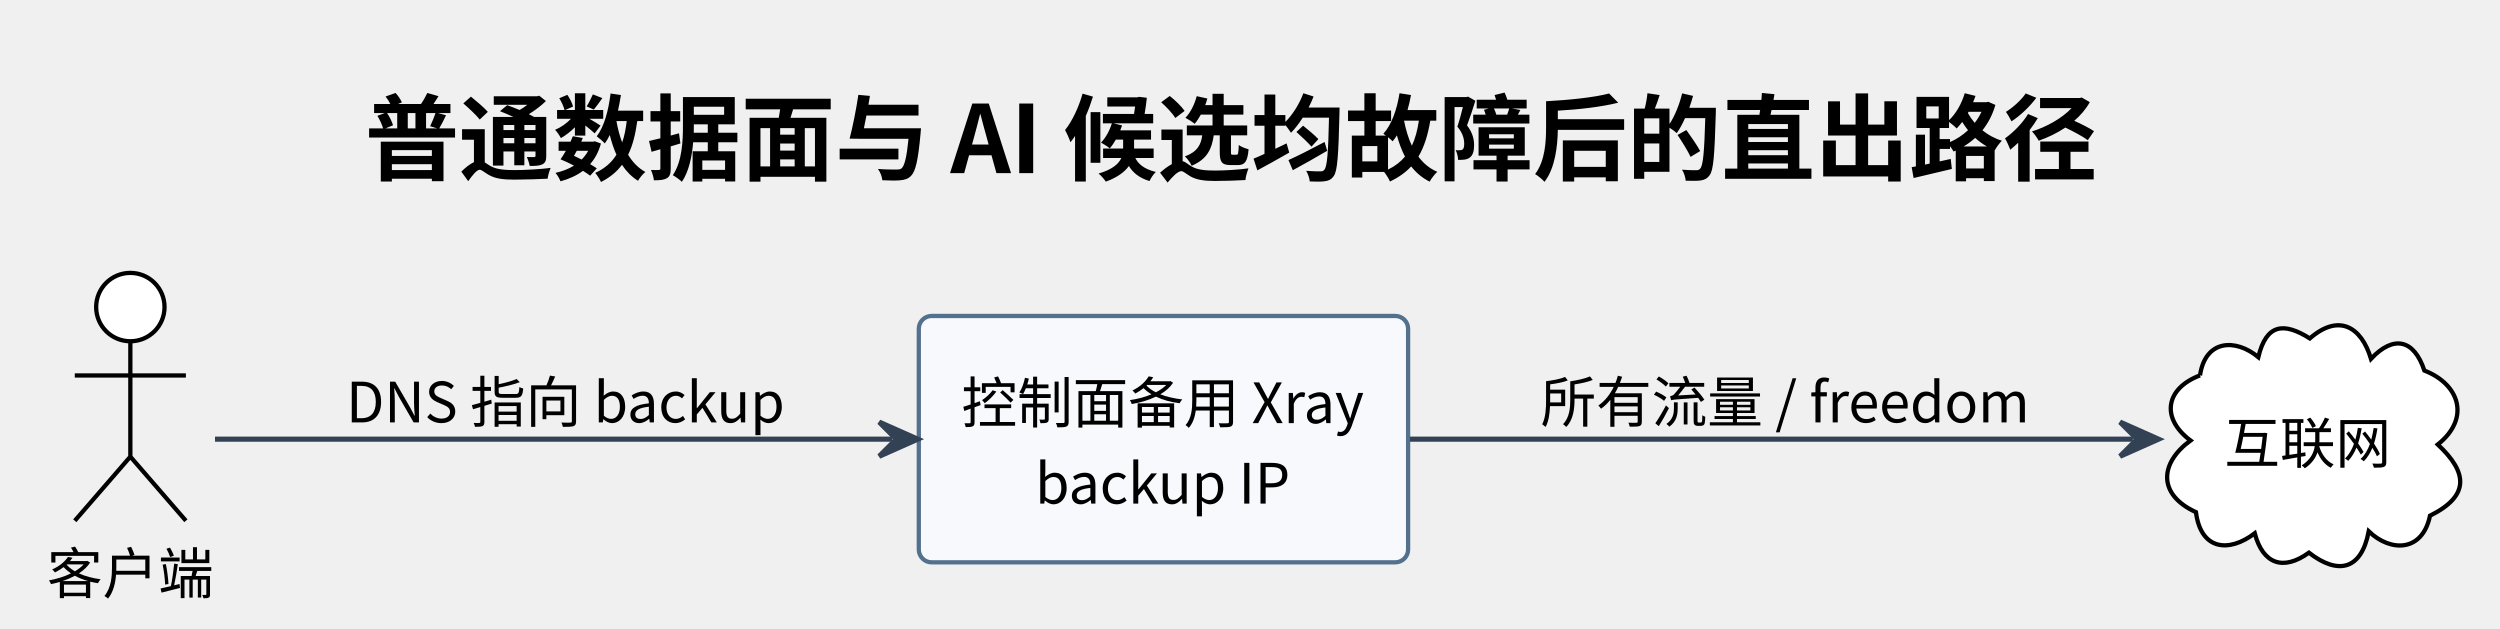
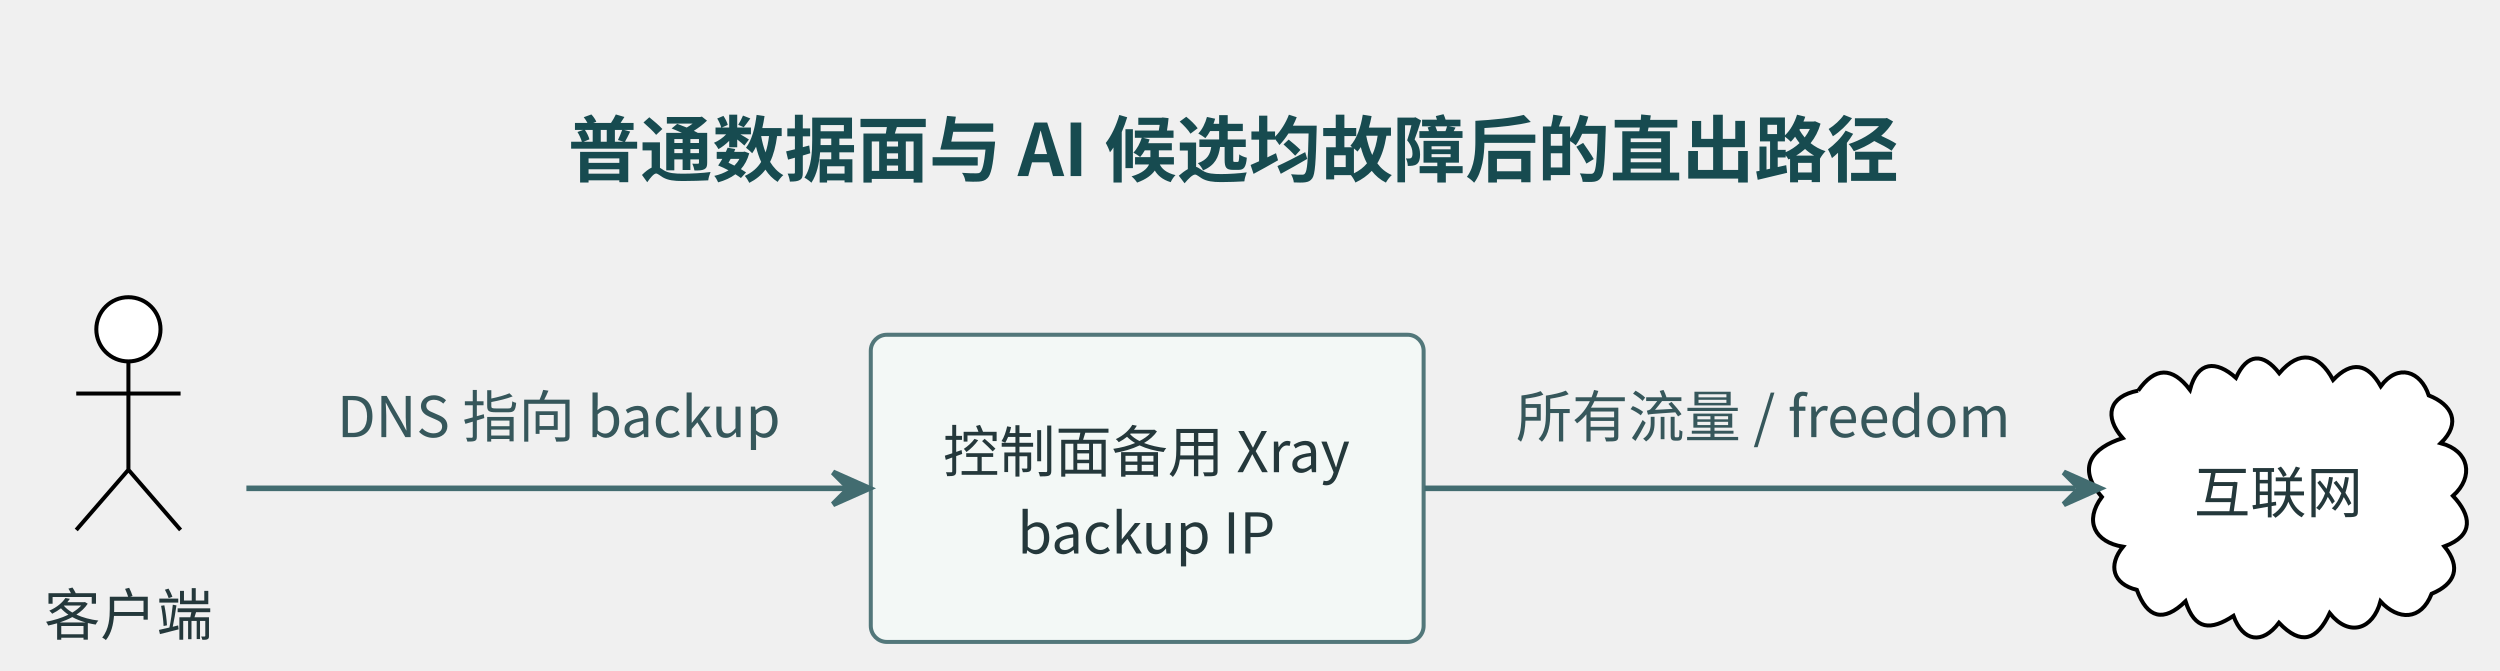
- <svg xmlns="http://www.w3.org/2000/svg" contentStyleType="text/css" data-diagram-type="DESCRIPTION" height="147px" preserveAspectRatio="none" style="width:585px;height:147px;background:#FFFFFF;" version="1.1" viewBox="0 0 585 147" width="585px" zoomAndPan="magnify">
+ <svg xmlns="http://www.w3.org/2000/svg" contentStyleType="text/css" data-diagram-type="DESCRIPTION" height="167px" preserveAspectRatio="none" style="width:623px;height:167px;background:#FFFFFF;" version="1.1" viewBox="0 0 623 167" width="623px" zoomAndPan="magnify">
  <defs />
  <g>
    <g class="title" data-source-line="2">
-       <text fill="#000000" font-family="Noto Sans CJK SC" font-size="22" font-weight="bold" lengthAdjust="spacing" textLength="405.351" x="85.401" y="40.52">普通数据面与 AI 候选均故障后的直出路径</text>
+       <text fill="#174B50" font-family="Noto Sans CJK SC" font-size="18" font-weight="bold" lengthAdjust="spacing" textLength="331.648" x="141.526" y="43.88">普通数据面与 AI 候选均故障后的直出路径</text>
    </g>
    <g class="entity" data-entity="client" data-source-line="4" data-uid="ent0002" id="entity_client">
-       <ellipse cx="30.5" cy="71.856" fill="#FFFFFF" rx="8" ry="8" style="stroke:#000000;stroke-width:1;" />
-       <path d="M30.5,79.856 L30.5,106.856 M17.5,87.856 L43.5,87.856 M30.5,106.856 L17.5,121.856 M30.5,106.856 L43.5,121.856" fill="none" style="stroke:#000000;stroke-width:1;" />
-       <text fill="#000000" font-family="Noto Sans CJK SC" font-size="13" lengthAdjust="spacing" textLength="39" x="11" y="138.936">客户端</text>
+       <ellipse cx="32" cy="82.064" fill="#FFFFFF" rx="8" ry="8" style="stroke:#000000;stroke-width:1;" />
+       <path d="M32,90.064 L32,117.064 M19,98.064 L45,98.064 M32,117.064 L19,132.064 M32,117.064 L45,132.064" fill="none" style="stroke:#000000;stroke-width:1;" />
+       <text fill="#24383B" font-family="Noto Sans CJK SC" font-size="14" lengthAdjust="spacing" textLength="42" x="11" y="158.304">客户端</text>
    </g>
    <g class="entity" data-entity="internet" data-source-line="5" data-uid="ent0003" id="entity_internet">
-       <path d="M514.797,87.847 C516.067,79.398 523.144,79.188 528.442,83.56 C530.338,75.768 534.383,75.341 540.498,79.189 C547.26,73.3 552.534,76.415 554.816,83.963 C560.099,78.335 564.869,79.371 567.303,86.707 C575.569,89.925 578.154,97.899 570.438,104.013 C577.388,110.506 578.077,115.975 568.621,120.68 C566.86,129.16 559.473,129.288 554.286,124.335 C552.555,133.385 547.137,134.626 540.289,129.327 C534.252,133.692 529.52,131.981 527.61,124.796 C521.587,129.367 515.007,128.804 513.85,119.847 C504.877,115.733 505.286,108.426 512.574,103.075 C505.551,97.837 506.736,90.884 514.797,87.847" fill="#FFFFFF" style="stroke:#000000;stroke-width:1;" />
-       <text fill="#000000" font-family="Noto Sans CJK SC" font-size="13" lengthAdjust="spacing" textLength="39" x="520.5" y="108.436">互联网</text>
+       <path d="M532.829,97.352 C537.032,91.38 541.331,91.36 545.731,97.135 C547.649,89.908 552.261,89.766 557.198,94.155 C559.992,88.017 563.986,87.836 567.985,93.005 C573.094,87.068 577.861,88.076 581.407,94.679 C586.05,89.849 590.037,90.526 593.287,96.249 C597.541,90.456 603.257,92.456 605.244,98.533 C611.047,100.816 613.437,105.383 608.246,110.439 C615.379,112.294 616.612,118.835 611.279,123.57 C615.801,128.401 616.699,133.378 609.149,136.167 C613.421,141.378 611.856,145.511 605.96,147.975 C603.312,154.749 597.587,154.615 593.224,149.871 C591.34,156.815 585.461,158.896 580.557,152.806 C577.387,159.559 573.449,160.981 567.915,155.189 C563.749,160.736 558.942,159.894 556.578,153.48 C550.948,157.162 546.938,157.106 544.632,149.849 C539.121,155.229 535.099,154.038 532.503,147.002 C526.494,145.522 525.242,140.879 529.048,136.246 C522.038,135.113 519.272,129.863 523.785,123.841 C517.354,116.414 521.353,111.641 528.97,109.182 C524.241,103.823 525.49,98.774 532.829,97.352" fill="#FFFFFF" style="stroke:#000000;stroke-width:1;" />
+       <text fill="#24383B" font-family="Noto Sans CJK SC" font-size="14" lengthAdjust="spacing" textLength="42" x="546.77" y="127.804">互联网</text>
    </g>
    <g class="entity" data-entity="entry" data-source-line="6" data-uid="ent0004" id="entity_entry">
-       <rect fill="#F7F9FC" height="57.648" rx="3" ry="3" style="stroke:#53708C;stroke-width:1;" width="114.497" x="215" y="73.936" />
-       <text fill="#000000" font-family="Noto Sans CJK SC" font-size="13" lengthAdjust="spacing" textLength="94.497" x="225" y="99.016">控制面备用 Xray</text>
-       <text fill="#000000" font-family="Noto Sans CJK SC" font-size="13" lengthAdjust="spacing" textLength="60.06" x="242.219" y="117.84">backup IP</text>
+       <rect fill="#F3F8F6" height="76.544" rx="4" ry="4" style="stroke:#52777A;stroke-width:1;" width="137.766" x="217" y="83.424" />
+       <text fill="#24383B" font-family="Noto Sans CJK SC" font-size="14" lengthAdjust="spacing" textLength="101.766" x="235" y="117.664">控制面备用 Xray</text>
+       <text fill="#24383B" font-family="Noto Sans CJK SC" font-size="14" lengthAdjust="spacing" textLength="64.68" x="253.543" y="137.936">backup IP</text>
    </g>
    <g class="link" data-entity-1="client" data-entity-2="entry" data-source-line="7" data-uid="lnk5" id="link_client_entry">
-       <path d="M50.31,102.766 C85.31,102.766 155.66,102.766 208.74,102.766" fill="none" id="client-to-entry" style="stroke:#334155;stroke-width:1.2;" />
-       <polygon fill="#334155" points="214.74,102.766,205.74,98.766,209.74,102.766,205.74,106.766,214.74,102.766" style="stroke:#334155;stroke-width:1.2;" />
-       <text fill="#000000" font-family="Noto Sans CJK SC" font-size="13" lengthAdjust="spacing" textLength="103.025" x="81" y="98.846">DNS 指向 backup</text>
+       <path d="M61.4,121.694 C98.78,121.694 159.69,121.694 210.58,121.694" fill="none" id="client-to-entry" style="stroke:#426C70;stroke-width:1.4;" />
+       <polygon fill="#426C70" points="216.58,121.694,207.58,117.694,211.58,121.694,207.58,125.694,216.58,121.694" style="stroke:#426C70;stroke-width:1.4;" />
+       <text fill="#36575B" font-family="Noto Sans CJK SC" font-size="14" lengthAdjust="spacing" textLength="110.95" x="84" y="108.934">DNS 指向 backup</text>
    </g>
    <g class="link" data-entity-1="entry" data-entity-2="internet" data-source-line="8" data-uid="lnk6" id="link_entry_internet">
-       <path d="M329.93,102.766 C383.13,102.766 454.94,102.766 499.1,102.766" fill="none" id="entry-to-internet" style="stroke:#334155;stroke-width:1.2;" />
-       <polygon fill="#334155" points="505.1,102.766,496.1,98.766,500.1,102.766,496.1,106.766,505.1,102.766" style="stroke:#334155;stroke-width:1.2;" />
-       <text fill="#000000" font-family="Noto Sans CJK SC" font-size="13" lengthAdjust="spacing" textLength="114.569" x="360.5" y="98.846">所有流量 / freedom</text>
+       <path d="M354.99,121.694 C407.42,121.694 472.3,121.694 517.28,121.694" fill="none" id="entry-to-internet" style="stroke:#426C70;stroke-width:1.4;" />
+       <polygon fill="#426C70" points="523.28,121.694,514.28,117.694,518.28,121.694,514.28,125.694,523.28,121.694" style="stroke:#426C70;stroke-width:1.4;" />
+       <text fill="#36575B" font-family="Noto Sans CJK SC" font-size="14" lengthAdjust="spacing" textLength="123.382" x="377.77" y="108.934">所有流量 / freedom</text>
    </g>
  </g>
</svg>
